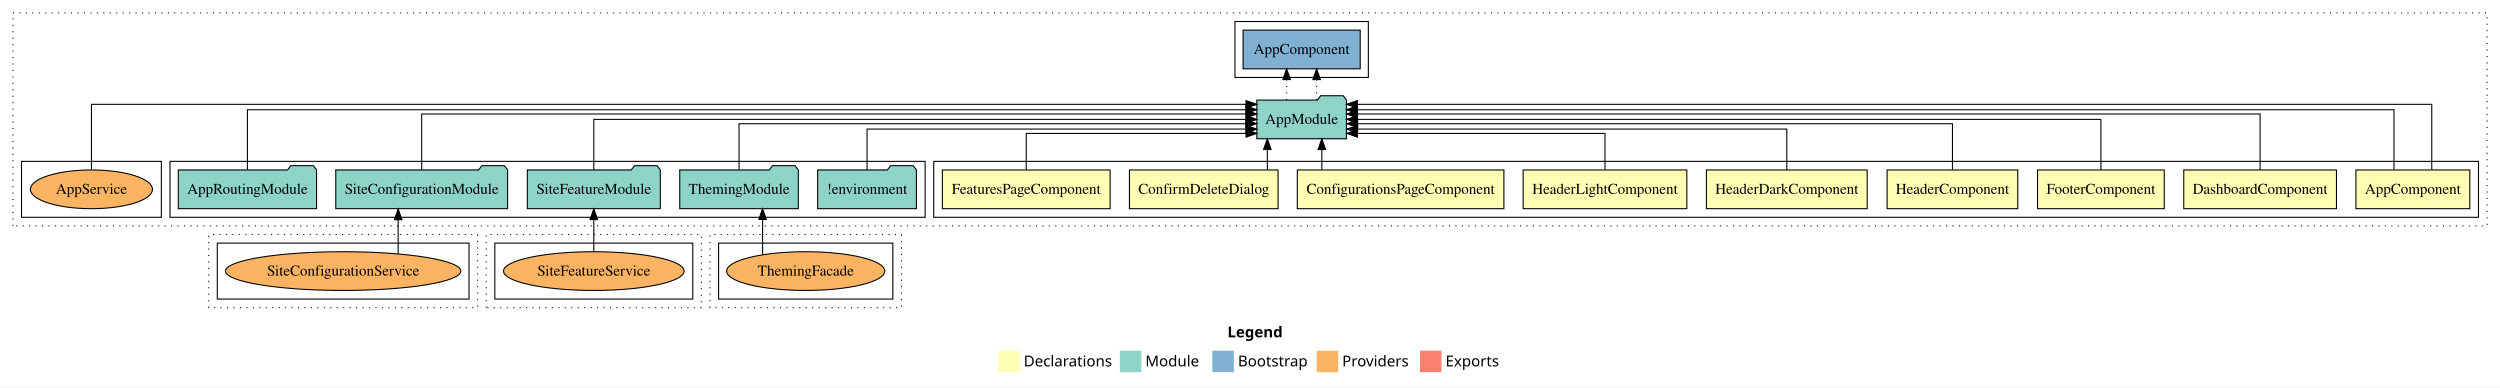
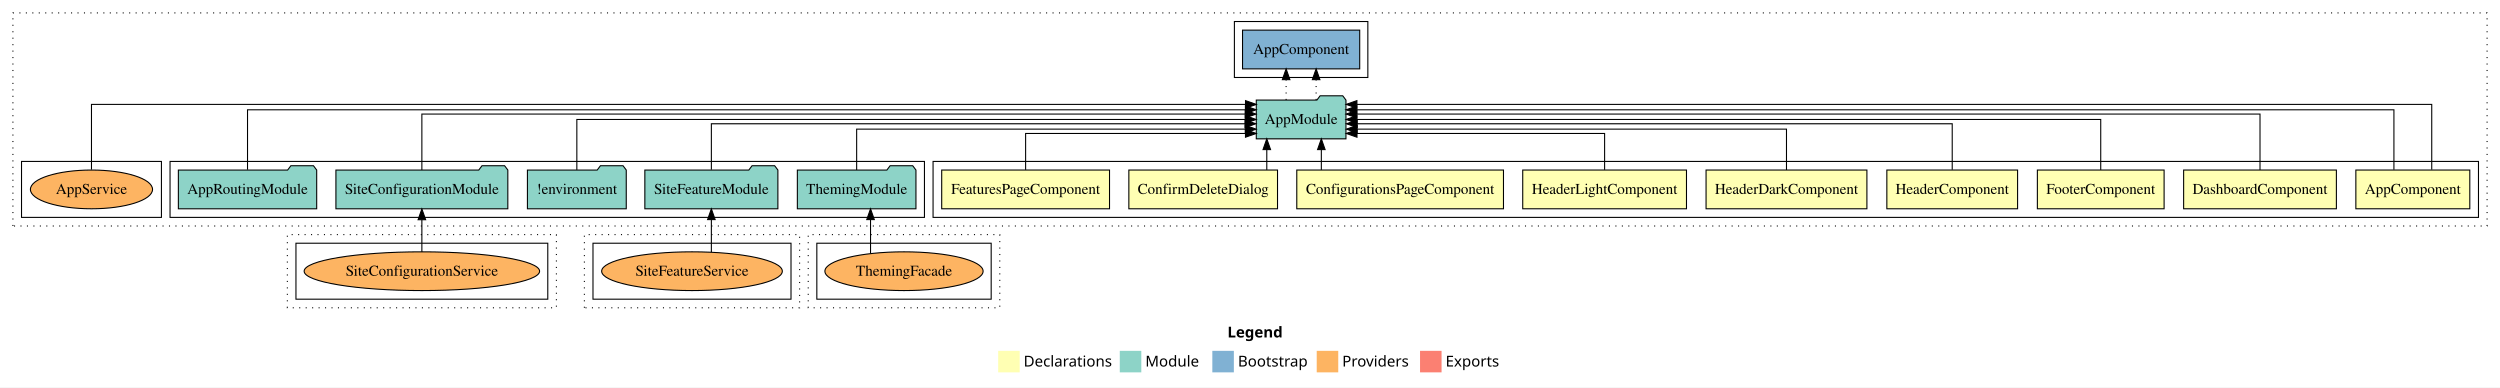
- <svg xmlns="http://www.w3.org/2000/svg" width="2324pt" height="360pt" viewBox="0.00 0.00 2324.00 360.00">
+ <svg xmlns="http://www.w3.org/2000/svg" width="2323pt" height="360pt" viewBox="0.00 0.00 2323.00 360.00">
  <g id="graph0" class="graph" transform="scale(1 1) rotate(0) translate(4 356)">
-     <polygon fill="white" stroke="transparent" points="-4,4 -4,-356 2320,-356 2320,4 -4,4" />
-     <text text-anchor="start" x="1137.01" y="-42.4" font-family="sans-serif" font-weight="bold" font-size="14.00">Legend</text>
-     <polygon fill="#ffffb3" stroke="transparent" points="924,-10 924,-30 944,-30 944,-10 924,-10" />
-     <text text-anchor="start" x="947.63" y="-15.4" font-family="sans-serif" font-size="14.00">  Declarations</text>
-     <polygon fill="#8dd3c7" stroke="transparent" points="1037,-10 1037,-30 1057,-30 1057,-10 1037,-10" />
-     <text text-anchor="start" x="1060.73" y="-15.4" font-family="sans-serif" font-size="14.00">  Module</text>
-     <polygon fill="#80b1d3" stroke="transparent" points="1123,-10 1123,-30 1143,-30 1143,-10 1123,-10" />
-     <text text-anchor="start" x="1146.78" y="-15.4" font-family="sans-serif" font-size="14.00">  Bootstrap</text>
-     <polygon fill="#fdb462" stroke="transparent" points="1220,-10 1220,-30 1240,-30 1240,-10 1220,-10" />
-     <text text-anchor="start" x="1243.67" y="-15.4" font-family="sans-serif" font-size="14.00">  Providers</text>
-     <polygon fill="#fb8072" stroke="transparent" points="1316,-10 1316,-30 1336,-30 1336,-10 1316,-10" />
-     <text text-anchor="start" x="1339.73" y="-15.4" font-family="sans-serif" font-size="14.00">  Exports</text>
+     <polygon fill="white" stroke="transparent" points="-4,4 -4,-356 2319,-356 2319,4 -4,4" />
+     <text text-anchor="start" x="1136.51" y="-42.4" font-family="sans-serif" font-weight="bold" font-size="14.00">Legend</text>
+     <polygon fill="#ffffb3" stroke="transparent" points="923.5,-10 923.5,-30 943.5,-30 943.5,-10 923.5,-10" />
+     <text text-anchor="start" x="947.13" y="-15.4" font-family="sans-serif" font-size="14.00">  Declarations</text>
+     <polygon fill="#8dd3c7" stroke="transparent" points="1036.5,-10 1036.5,-30 1056.5,-30 1056.5,-10 1036.5,-10" />
+     <text text-anchor="start" x="1060.23" y="-15.4" font-family="sans-serif" font-size="14.00">  Module</text>
+     <polygon fill="#80b1d3" stroke="transparent" points="1122.5,-10 1122.5,-30 1142.5,-30 1142.5,-10 1122.5,-10" />
+     <text text-anchor="start" x="1146.28" y="-15.4" font-family="sans-serif" font-size="14.00">  Bootstrap</text>
+     <polygon fill="#fdb462" stroke="transparent" points="1219.5,-10 1219.5,-30 1239.5,-30 1239.5,-10 1219.5,-10" />
+     <text text-anchor="start" x="1243.17" y="-15.4" font-family="sans-serif" font-size="14.00">  Providers</text>
+     <polygon fill="#fb8072" stroke="transparent" points="1315.5,-10 1315.5,-30 1335.5,-30 1335.5,-10 1315.5,-10" />
+     <text text-anchor="start" x="1339.23" y="-15.4" font-family="sans-serif" font-size="14.00">  Exports</text>
    <g id="clust1" class="cluster">
-       <polygon fill="none" stroke="black" stroke-dasharray="1,5" points="8,-146 8,-344 2308,-344 2308,-146 8,-146" />
+       <polygon fill="none" stroke="black" stroke-dasharray="1,5" points="8,-146 8,-344 2307,-344 2307,-146 8,-146" />
    </g>
    <g id="clust2" class="cluster">
-       <polygon fill="none" stroke="black" points="864,-154 864,-206 2300,-206 2300,-154 864,-154" />
-     </g>
-     <g id="clust9" class="cluster">
-       <polygon fill="none" stroke="black" points="154,-154 154,-206 856,-206 856,-154 154,-154" />
-     </g>
-     <g id="clust11" class="cluster">
-       <polygon fill="none" stroke="black" points="1144,-284 1144,-336 1268,-336 1268,-284 1144,-284" />
-     </g>
-     <g id="clust12" class="cluster">
+       <polygon fill="none" stroke="black" points="863,-154 863,-206 2299,-206 2299,-154 863,-154" />
+     </g>
+     <g id="clust3" class="cluster">
+       <polygon fill="none" stroke="black" points="154,-154 154,-206 855,-206 855,-154 154,-154" />
+     </g>
+     <g id="clust5" class="cluster">
+       <polygon fill="none" stroke="black" points="1143,-284 1143,-336 1267,-336 1267,-284 1143,-284" />
+     </g>
+     <g id="clust6" class="cluster">
      <polygon fill="none" stroke="black" points="16,-154 16,-206 146,-206 146,-154 16,-154" />
    </g>
    <g id="clust22" class="cluster">
-       <polygon fill="none" stroke="black" stroke-dasharray="1,5" points="190,-70 190,-138 440,-138 440,-70 190,-70" />
+       <polygon fill="none" stroke="black" stroke-dasharray="1,5" points="263,-70 263,-138 513,-138 513,-70 263,-70" />
    </g>
    <g id="clust27" class="cluster">
-       <polygon fill="none" stroke="black" points="198,-78 198,-130 432,-130 432,-78 198,-78" />
+       <polygon fill="none" stroke="black" points="271,-78 271,-130 505,-130 505,-78 271,-78" />
    </g>
    <g id="clust28" class="cluster">
-       <polygon fill="none" stroke="black" stroke-dasharray="1,5" points="448,-70 448,-138 648,-138 648,-70 448,-70" />
+       <polygon fill="none" stroke="black" stroke-dasharray="1,5" points="539,-70 539,-138 739,-138 739,-70 539,-70" />
    </g>
    <g id="clust33" class="cluster">
-       <polygon fill="none" stroke="black" points="456,-78 456,-130 640,-130 640,-78 456,-78" />
+       <polygon fill="none" stroke="black" points="547,-78 547,-130 731,-130 731,-78 547,-78" />
    </g>
    <g id="clust34" class="cluster">
-       <polygon fill="none" stroke="black" stroke-dasharray="1,5" points="656,-70 656,-138 834,-138 834,-70 656,-70" />
+       <polygon fill="none" stroke="black" stroke-dasharray="1,5" points="747,-70 747,-138 925,-138 925,-70 747,-70" />
    </g>
    <g id="clust39" class="cluster">
-       <polygon fill="none" stroke="black" points="664,-78 664,-130 826,-130 826,-78 664,-78" />
+       <polygon fill="none" stroke="black" points="755,-78 755,-130 917,-130 917,-78 755,-78" />
    </g>
    <g id="node1" class="node">
-       <polygon fill="#ffffb3" stroke="black" points="2291.94,-198 2186.06,-198 2186.06,-162 2291.94,-162 2291.94,-198" />
-       <text text-anchor="middle" x="2239" y="-175.8" font-family="Times,serif" font-size="14.00">AppComponent</text>
-     </g>
-     <g id="node7" class="node">
-       <polygon fill="#8dd3c7" stroke="black" points="1247.66,-263 1244.66,-267 1223.66,-267 1220.66,-263 1164.34,-263 1164.34,-227 1247.66,-227 1247.66,-263" />
-       <text text-anchor="middle" x="1206" y="-240.8" font-family="Times,serif" font-size="14.00">AppModule</text>
-     </g>
-     <g id="edge1" class="edge">
-       <path fill="none" stroke="black" d="M2256.57,-198.32C2256.57,-221.66 2256.57,-259 2256.57,-259 2256.57,-259 1257.83,-259 1257.83,-259" />
-       <polygon fill="black" stroke="black" points="1257.83,-255.5 1247.83,-259 1257.83,-262.5 1257.83,-255.5" />
-     </g>
-     <g id="edge13" class="edge">
-       <path fill="none" stroke="black" d="M2221.43,-198.29C2221.43,-220.21 2221.43,-254 2221.43,-254 2221.43,-254 1257.7,-254 1257.7,-254" />
-       <polygon fill="black" stroke="black" points="1257.7,-250.5 1247.7,-254 1257.7,-257.5 1257.7,-250.5" />
-     </g>
-     <g id="node2" class="node">
-       <polygon fill="#ffffb3" stroke="black" points="2167.97,-198 2026.03,-198 2026.03,-162 2167.97,-162 2167.97,-198" />
-       <text text-anchor="middle" x="2097" y="-175.8" font-family="Times,serif" font-size="14.00">DashboardComponent</text>
-     </g>
-     <g id="edge2" class="edge">
-       <path fill="none" stroke="black" d="M2097,-198.03C2097,-218.77 2097,-250 2097,-250 2097,-250 1257.78,-250 1257.78,-250" />
-       <polygon fill="black" stroke="black" points="1257.78,-246.5 1247.78,-250 1257.78,-253.5 1257.78,-246.5" />
-     </g>
-     <g id="node3" class="node">
-       <polygon fill="#ffffb3" stroke="black" points="2007.88,-198 1890.12,-198 1890.12,-162 2007.88,-162 2007.88,-198" />
-       <text text-anchor="middle" x="1949" y="-175.8" font-family="Times,serif" font-size="14.00">FooterComponent</text>
-     </g>
-     <g id="edge3" class="edge">
-       <path fill="none" stroke="black" d="M1949,-198.11C1949,-217.34 1949,-245 1949,-245 1949,-245 1257.81,-245 1257.81,-245" />
-       <polygon fill="black" stroke="black" points="1257.81,-241.5 1247.81,-245 1257.81,-248.5 1257.81,-241.5" />
-     </g>
-     <g id="node4" class="node">
-       <polygon fill="#ffffb3" stroke="black" points="1871.74,-198 1750.26,-198 1750.26,-162 1871.74,-162 1871.74,-198" />
-       <text text-anchor="middle" x="1811" y="-175.8" font-family="Times,serif" font-size="14.00">HeaderComponent</text>
-     </g>
-     <g id="edge4" class="edge">
-       <path fill="none" stroke="black" d="M1811,-198.3C1811,-216.27 1811,-241 1811,-241 1811,-241 1258.06,-241 1258.06,-241" />
-       <polygon fill="black" stroke="black" points="1258.06,-237.5 1248.06,-241 1258.06,-244.5 1258.06,-237.5" />
-     </g>
-     <g id="node5" class="node">
-       <polygon fill="#ffffb3" stroke="black" points="1731.73,-198 1582.27,-198 1582.27,-162 1731.73,-162 1731.73,-198" />
-       <text text-anchor="middle" x="1657" y="-175.8" font-family="Times,serif" font-size="14.00">HeaderDarkComponent</text>
-     </g>
-     <g id="edge5" class="edge">
-       <path fill="none" stroke="black" d="M1657,-198.03C1657,-214.4 1657,-236 1657,-236 1657,-236 1258.02,-236 1258.02,-236" />
-       <polygon fill="black" stroke="black" points="1258.02,-232.5 1248.02,-236 1258.02,-239.5 1258.02,-232.5" />
-     </g>
-     <g id="node6" class="node">
-       <polygon fill="#ffffb3" stroke="black" points="1564.08,-198 1411.92,-198 1411.92,-162 1564.08,-162 1564.08,-198" />
-       <text text-anchor="middle" x="1488" y="-175.8" font-family="Times,serif" font-size="14.00">HeaderLightComponent</text>
-     </g>
-     <g id="edge6" class="edge">
-       <path fill="none" stroke="black" d="M1488,-198.19C1488,-213.18 1488,-232 1488,-232 1488,-232 1257.91,-232 1257.91,-232" />
-       <polygon fill="black" stroke="black" points="1257.91,-228.5 1247.91,-232 1257.91,-235.5 1257.91,-228.5" />
-     </g>
-     <g id="node10" class="node">
-       <polygon fill="#80b1d3" stroke="black" points="1260.44,-328 1151.56,-328 1151.56,-292 1260.44,-292 1260.44,-328" />
-       <text text-anchor="middle" x="1206" y="-305.8" font-family="Times,serif" font-size="14.00">AppComponent </text>
-     </g>
-     <g id="edge9" class="edge">
-       <path fill="none" stroke="black" stroke-dasharray="1,5" d="M1219.94,-263.11C1219.94,-263.11 1219.94,-281.99 1219.94,-281.99" />
-       <polygon fill="black" stroke="black" points="1216.44,-281.99 1219.94,-291.99 1223.44,-281.99 1216.44,-281.99" />
-     </g>
-     <g id="edge18" class="edge">
-       <path fill="none" stroke="black" stroke-dasharray="1,5" d="M1192.06,-263.11C1192.06,-263.11 1192.06,-281.99 1192.06,-281.99" />
-       <polygon fill="black" stroke="black" points="1188.56,-281.99 1192.06,-291.99 1195.56,-281.99 1188.56,-281.99" />
-     </g>
-     <g id="node8" class="node">
-       <polygon fill="#8dd3c7" stroke="black" points="847.92,-198 844.92,-202 823.92,-202 820.92,-198 756.08,-198 756.08,-162 847.92,-162 847.92,-198" />
-       <text text-anchor="middle" x="802" y="-175.8" font-family="Times,serif" font-size="14.00">!environment</text>
-     </g>
-     <g id="edge7" class="edge">
-       <path fill="none" stroke="black" d="M802,-198.03C802,-214.4 802,-236 802,-236 802,-236 1154.29,-236 1154.29,-236" />
-       <polygon fill="black" stroke="black" points="1154.29,-239.5 1164.29,-236 1154.29,-232.5 1154.29,-239.5" />
-     </g>
-     <g id="node9" class="node">
-       <polygon fill="#8dd3c7" stroke="black" points="738.1,-198 735.1,-202 714.1,-202 711.1,-198 627.9,-198 627.9,-162 738.1,-162 738.1,-198" />
-       <text text-anchor="middle" x="683" y="-175.8" font-family="Times,serif" font-size="14.00">ThemingModule</text>
-     </g>
-     <g id="edge8" class="edge">
-       <path fill="none" stroke="black" d="M683,-198.3C683,-216.27 683,-241 683,-241 683,-241 1154.08,-241 1154.08,-241" />
-       <polygon fill="black" stroke="black" points="1154.08,-244.5 1164.08,-241 1154.08,-237.5 1154.08,-244.5" />
-     </g>
-     <g id="node11" class="node">
      <polygon fill="#8dd3c7" stroke="black" points="467.87,-198 464.87,-202 443.87,-202 440.87,-198 308.13,-198 308.13,-162 467.87,-162 467.87,-198" />
      <text text-anchor="middle" x="388" y="-175.8" font-family="Times,serif" font-size="14.00">SiteConfigurationModule</text>
    </g>
-     <g id="edge10" class="edge">
-       <path fill="none" stroke="black" d="M388,-198.03C388,-218.77 388,-250 388,-250 388,-250 1154.31,-250 1154.31,-250" />
-       <polygon fill="black" stroke="black" points="1154.31,-253.5 1164.31,-250 1154.31,-246.5 1154.31,-253.5" />
-     </g>
-     <g id="node12" class="node">
-       <polygon fill="#8dd3c7" stroke="black" points="609.81,-198 606.81,-202 585.81,-202 582.81,-198 486.19,-198 486.19,-162 609.81,-162 609.81,-198" />
-       <text text-anchor="middle" x="548" y="-175.8" font-family="Times,serif" font-size="14.00">SiteFeatureModule</text>
-     </g>
-     <g id="edge11" class="edge">
-       <path fill="none" stroke="black" d="M548,-198.11C548,-217.34 548,-245 548,-245 548,-245 1154.34,-245 1154.34,-245" />
-       <polygon fill="black" stroke="black" points="1154.34,-248.5 1164.34,-245 1154.34,-241.5 1154.34,-248.5" />
+     <g id="node3" class="node">
+       <polygon fill="#8dd3c7" stroke="black" points="1246.66,-263 1243.66,-267 1222.66,-267 1219.66,-263 1163.34,-263 1163.34,-227 1246.66,-227 1246.66,-263" />
+       <text text-anchor="middle" x="1205" y="-240.8" font-family="Times,serif" font-size="14.00">AppModule</text>
+     </g>
+     <g id="edge1" class="edge">
+       <path fill="none" stroke="black" d="M388,-198.03C388,-218.77 388,-250 388,-250 388,-250 1153.08,-250 1153.08,-250" />
+       <polygon fill="black" stroke="black" points="1153.08,-253.5 1163.08,-250 1153.08,-246.5 1153.08,-253.5" />
+     </g>
+     <g id="node2" class="node">
+       <polygon fill="#8dd3c7" stroke="black" points="718.81,-198 715.81,-202 694.81,-202 691.81,-198 595.19,-198 595.19,-162 718.81,-162 718.81,-198" />
+       <text text-anchor="middle" x="657" y="-175.8" font-family="Times,serif" font-size="14.00">SiteFeatureModule</text>
+     </g>
+     <g id="edge2" class="edge">
+       <path fill="none" stroke="black" d="M657,-198.3C657,-216.27 657,-241 657,-241 657,-241 1152.91,-241 1152.91,-241" />
+       <polygon fill="black" stroke="black" points="1152.91,-244.5 1162.91,-241 1152.91,-237.5 1152.91,-244.5" />
    </g>
    <g id="node13" class="node">
+       <polygon fill="#80b1d3" stroke="black" points="1259.44,-328 1150.56,-328 1150.56,-292 1259.44,-292 1259.44,-328" />
+       <text text-anchor="middle" x="1205" y="-305.8" font-family="Times,serif" font-size="14.00">AppComponent </text>
+     </g>
+     <g id="edge12" class="edge">
+       <path fill="none" stroke="black" stroke-dasharray="1,5" d="M1191.06,-263.11C1191.06,-263.11 1191.06,-281.99 1191.06,-281.99" />
+       <polygon fill="black" stroke="black" points="1187.56,-281.99 1191.06,-291.99 1194.56,-281.99 1187.56,-281.99" />
+     </g>
+     <g id="edge18" class="edge">
+       <path fill="none" stroke="black" stroke-dasharray="1,5" d="M1218.94,-263.11C1218.94,-263.11 1218.94,-281.99 1218.94,-281.99" />
+       <polygon fill="black" stroke="black" points="1215.44,-281.99 1218.94,-291.99 1222.44,-281.99 1215.44,-281.99" />
+     </g>
+     <g id="node4" class="node">
      <ellipse fill="#fdb462" stroke="black" cx="81" cy="-180" rx="56.74" ry="18" />
      <text text-anchor="middle" x="81" y="-175.8" font-family="Times,serif" font-size="14.00">AppService</text>
    </g>
-     <g id="edge12" class="edge">
-       <path fill="none" stroke="black" d="M81,-198.32C81,-221.66 81,-259 81,-259 81,-259 1154.29,-259 1154.29,-259" />
-       <polygon fill="black" stroke="black" points="1154.29,-262.5 1164.29,-259 1154.29,-255.5 1154.29,-262.5" />
+     <g id="edge3" class="edge">
+       <path fill="none" stroke="black" d="M81,-198.32C81,-221.66 81,-259 81,-259 81,-259 1153.33,-259 1153.33,-259" />
+       <polygon fill="black" stroke="black" points="1153.33,-262.5 1163.33,-259 1153.33,-255.5 1153.33,-262.5" />
+     </g>
+     <g id="node5" class="node">
+       <polygon fill="#ffffb3" stroke="black" points="2290.94,-198 2185.06,-198 2185.06,-162 2290.94,-162 2290.94,-198" />
+       <text text-anchor="middle" x="2238" y="-175.8" font-family="Times,serif" font-size="14.00">AppComponent</text>
+     </g>
+     <g id="edge4" class="edge">
+       <path fill="none" stroke="black" d="M2255.57,-198.32C2255.57,-221.66 2255.57,-259 2255.57,-259 2255.57,-259 1256.83,-259 1256.83,-259" />
+       <polygon fill="black" stroke="black" points="1256.83,-255.5 1246.83,-259 1256.83,-262.5 1256.83,-255.5" />
+     </g>
+     <g id="edge13" class="edge">
+       <path fill="none" stroke="black" d="M2220.43,-198.29C2220.43,-220.21 2220.43,-254 2220.43,-254 2220.43,-254 1256.7,-254 1256.7,-254" />
+       <polygon fill="black" stroke="black" points="1256.7,-250.5 1246.7,-254 1256.7,-257.5 1256.7,-250.5" />
+     </g>
+     <g id="node6" class="node">
+       <polygon fill="#ffffb3" stroke="black" points="2166.97,-198 2025.03,-198 2025.03,-162 2166.97,-162 2166.97,-198" />
+       <text text-anchor="middle" x="2096" y="-175.8" font-family="Times,serif" font-size="14.00">DashboardComponent</text>
+     </g>
+     <g id="edge5" class="edge">
+       <path fill="none" stroke="black" d="M2096,-198.03C2096,-218.77 2096,-250 2096,-250 2096,-250 1256.78,-250 1256.78,-250" />
+       <polygon fill="black" stroke="black" points="1256.78,-246.5 1246.78,-250 1256.78,-253.5 1256.78,-246.5" />
+     </g>
+     <g id="node7" class="node">
+       <polygon fill="#ffffb3" stroke="black" points="2006.88,-198 1889.12,-198 1889.12,-162 2006.88,-162 2006.88,-198" />
+       <text text-anchor="middle" x="1948" y="-175.8" font-family="Times,serif" font-size="14.00">FooterComponent</text>
+     </g>
+     <g id="edge6" class="edge">
+       <path fill="none" stroke="black" d="M1948,-198.11C1948,-217.34 1948,-245 1948,-245 1948,-245 1256.81,-245 1256.81,-245" />
+       <polygon fill="black" stroke="black" points="1256.81,-241.5 1246.81,-245 1256.81,-248.5 1256.81,-241.5" />
+     </g>
+     <g id="node8" class="node">
+       <polygon fill="#ffffb3" stroke="black" points="1870.74,-198 1749.26,-198 1749.26,-162 1870.74,-162 1870.74,-198" />
+       <text text-anchor="middle" x="1810" y="-175.8" font-family="Times,serif" font-size="14.00">HeaderComponent</text>
+     </g>
+     <g id="edge7" class="edge">
+       <path fill="none" stroke="black" d="M1810,-198.3C1810,-216.27 1810,-241 1810,-241 1810,-241 1257.06,-241 1257.06,-241" />
+       <polygon fill="black" stroke="black" points="1257.06,-237.5 1247.06,-241 1257.06,-244.5 1257.06,-237.5" />
+     </g>
+     <g id="node9" class="node">
+       <polygon fill="#ffffb3" stroke="black" points="1730.73,-198 1581.27,-198 1581.27,-162 1730.73,-162 1730.73,-198" />
+       <text text-anchor="middle" x="1656" y="-175.8" font-family="Times,serif" font-size="14.00">HeaderDarkComponent</text>
+     </g>
+     <g id="edge8" class="edge">
+       <path fill="none" stroke="black" d="M1656,-198.03C1656,-214.4 1656,-236 1656,-236 1656,-236 1257.02,-236 1257.02,-236" />
+       <polygon fill="black" stroke="black" points="1257.02,-232.5 1247.02,-236 1257.02,-239.5 1257.02,-232.5" />
+     </g>
+     <g id="node10" class="node">
+       <polygon fill="#ffffb3" stroke="black" points="1563.08,-198 1410.92,-198 1410.92,-162 1563.08,-162 1563.08,-198" />
+       <text text-anchor="middle" x="1487" y="-175.8" font-family="Times,serif" font-size="14.00">HeaderLightComponent</text>
+     </g>
+     <g id="edge9" class="edge">
+       <path fill="none" stroke="black" d="M1487,-198.19C1487,-213.18 1487,-232 1487,-232 1487,-232 1256.91,-232 1256.91,-232" />
+       <polygon fill="black" stroke="black" points="1256.91,-228.5 1246.91,-232 1256.91,-235.5 1256.91,-228.5" />
+     </g>
+     <g id="node11" class="node">
+       <polygon fill="#8dd3c7" stroke="black" points="577.92,-198 574.92,-202 553.92,-202 550.92,-198 486.08,-198 486.08,-162 577.92,-162 577.92,-198" />
+       <text text-anchor="middle" x="532" y="-175.8" font-family="Times,serif" font-size="14.00">!environment</text>
+     </g>
+     <g id="edge10" class="edge">
+       <path fill="none" stroke="black" d="M532,-198.11C532,-217.34 532,-245 532,-245 532,-245 1153.16,-245 1153.16,-245" />
+       <polygon fill="black" stroke="black" points="1153.16,-248.5 1163.16,-245 1153.16,-241.5 1153.16,-248.5" />
+     </g>
+     <g id="node12" class="node">
+       <polygon fill="#8dd3c7" stroke="black" points="847.1,-198 844.1,-202 823.1,-202 820.1,-198 736.9,-198 736.9,-162 847.1,-162 847.1,-198" />
+       <text text-anchor="middle" x="792" y="-175.8" font-family="Times,serif" font-size="14.00">ThemingModule</text>
+     </g>
+     <g id="edge11" class="edge">
+       <path fill="none" stroke="black" d="M792,-198.03C792,-214.4 792,-236 792,-236 792,-236 1153.13,-236 1153.13,-236" />
+       <polygon fill="black" stroke="black" points="1153.13,-239.5 1163.13,-236 1153.13,-232.5 1153.13,-239.5" />
    </g>
    <g id="node14" class="node">
-       <polygon fill="#ffffb3" stroke="black" points="1394.03,-198 1201.97,-198 1201.97,-162 1394.03,-162 1394.03,-198" />
-       <text text-anchor="middle" x="1298" y="-175.8" font-family="Times,serif" font-size="14.00">ConfigurationsPageComponent</text>
+       <polygon fill="#ffffb3" stroke="black" points="1393.03,-198 1200.97,-198 1200.97,-162 1393.03,-162 1393.03,-198" />
+       <text text-anchor="middle" x="1297" y="-175.8" font-family="Times,serif" font-size="14.00">ConfigurationsPageComponent</text>
    </g>
    <g id="edge14" class="edge">
-       <path fill="none" stroke="black" d="M1224.78,-198.11C1224.78,-198.11 1224.78,-216.99 1224.78,-216.99" />
-       <polygon fill="black" stroke="black" points="1221.28,-216.99 1224.78,-226.99 1228.28,-216.99 1221.28,-216.99" />
+       <path fill="none" stroke="black" d="M1223.78,-198.11C1223.78,-198.11 1223.78,-216.99 1223.78,-216.99" />
+       <polygon fill="black" stroke="black" points="1220.28,-216.99 1223.78,-226.99 1227.28,-216.99 1220.28,-216.99" />
    </g>
    <g id="node15" class="node">
-       <polygon fill="#ffffb3" stroke="black" points="1184.07,-198 1045.93,-198 1045.93,-162 1184.07,-162 1184.07,-198" />
-       <text text-anchor="middle" x="1115" y="-175.8" font-family="Times,serif" font-size="14.00">ConfirmDeleteDialog</text>
+       <polygon fill="#ffffb3" stroke="black" points="1183.07,-198 1044.93,-198 1044.93,-162 1183.07,-162 1183.07,-198" />
+       <text text-anchor="middle" x="1114" y="-175.8" font-family="Times,serif" font-size="14.00">ConfirmDeleteDialog</text>
    </g>
    <g id="edge15" class="edge">
-       <path fill="none" stroke="black" d="M1174.1,-198.11C1174.1,-198.11 1174.1,-216.99 1174.1,-216.99" />
-       <polygon fill="black" stroke="black" points="1170.6,-216.99 1174.1,-226.99 1177.6,-216.99 1170.6,-216.99" />
+       <path fill="none" stroke="black" d="M1173.1,-198.11C1173.1,-198.11 1173.1,-216.99 1173.1,-216.99" />
+       <polygon fill="black" stroke="black" points="1169.6,-216.99 1173.1,-226.99 1176.6,-216.99 1169.6,-216.99" />
    </g>
    <g id="node16" class="node">
-       <polygon fill="#ffffb3" stroke="black" points="1027.97,-198 872.03,-198 872.03,-162 1027.97,-162 1027.97,-198" />
-       <text text-anchor="middle" x="950" y="-175.8" font-family="Times,serif" font-size="14.00">FeaturesPageComponent</text>
+       <polygon fill="#ffffb3" stroke="black" points="1026.97,-198 871.03,-198 871.03,-162 1026.97,-162 1026.97,-198" />
+       <text text-anchor="middle" x="949" y="-175.8" font-family="Times,serif" font-size="14.00">FeaturesPageComponent</text>
    </g>
    <g id="edge16" class="edge">
-       <path fill="none" stroke="black" d="M950,-198.19C950,-213.18 950,-232 950,-232 950,-232 1154.3,-232 1154.3,-232" />
-       <polygon fill="black" stroke="black" points="1154.3,-235.5 1164.3,-232 1154.3,-228.5 1154.3,-235.5" />
+       <path fill="none" stroke="black" d="M949,-198.19C949,-213.18 949,-232 949,-232 949,-232 1153.3,-232 1153.3,-232" />
+       <polygon fill="black" stroke="black" points="1153.3,-235.5 1163.3,-232 1153.3,-228.5 1153.3,-235.5" />
    </g>
    <g id="node17" class="node">
      <polygon fill="#8dd3c7" stroke="black" points="290.27,-198 287.27,-202 266.27,-202 263.27,-198 161.73,-198 161.73,-162 290.27,-162 290.27,-198" />
      <text text-anchor="middle" x="226" y="-175.8" font-family="Times,serif" font-size="14.00">AppRoutingModule</text>
    </g>
    <g id="edge17" class="edge">
-       <path fill="none" stroke="black" d="M226,-198.29C226,-220.21 226,-254 226,-254 226,-254 1154.2,-254 1154.2,-254" />
-       <polygon fill="black" stroke="black" points="1154.2,-257.5 1164.2,-254 1154.2,-250.5 1154.2,-257.5" />
+       <path fill="none" stroke="black" d="M226,-198.29C226,-220.21 226,-254 226,-254 226,-254 1153.25,-254 1153.25,-254" />
+       <polygon fill="black" stroke="black" points="1153.25,-257.5 1163.25,-254 1153.25,-250.5 1153.25,-257.5" />
    </g>
    <g id="node18" class="node">
-       <ellipse fill="#fdb462" stroke="black" cx="315" cy="-104" rx="109.39" ry="18" />
-       <text text-anchor="middle" x="315" y="-99.8" font-family="Times,serif" font-size="14.00">SiteConfigurationService</text>
+       <ellipse fill="#fdb462" stroke="black" cx="388" cy="-104" rx="109.39" ry="18" />
+       <text text-anchor="middle" x="388" y="-99.8" font-family="Times,serif" font-size="14.00">SiteConfigurationService</text>
    </g>
    <g id="edge19" class="edge">
-       <path fill="none" stroke="black" d="M366.13,-120.12C366.13,-120.12 366.13,-151.77 366.13,-151.77" />
-       <polygon fill="black" stroke="black" points="362.63,-151.77 366.13,-161.77 369.63,-151.77 362.63,-151.77" />
+       <path fill="none" stroke="black" d="M388,-122.01C388,-122.01 388,-151.85 388,-151.85" />
+       <polygon fill="black" stroke="black" points="384.5,-151.85 388,-161.85 391.5,-151.85 384.5,-151.85" />
    </g>
    <g id="node19" class="node">
-       <ellipse fill="#fdb462" stroke="black" cx="548" cy="-104" rx="83.94" ry="18" />
-       <text text-anchor="middle" x="548" y="-99.8" font-family="Times,serif" font-size="14.00">SiteFeatureService</text>
+       <ellipse fill="#fdb462" stroke="black" cx="639" cy="-104" rx="83.94" ry="18" />
+       <text text-anchor="middle" x="639" y="-99.8" font-family="Times,serif" font-size="14.00">SiteFeatureService</text>
    </g>
    <g id="edge20" class="edge">
-       <path fill="none" stroke="black" d="M548,-122.01C548,-122.01 548,-151.85 548,-151.85" />
-       <polygon fill="black" stroke="black" points="544.5,-151.85 548,-161.85 551.5,-151.85 544.5,-151.85" />
+       <path fill="none" stroke="black" d="M657,-121.63C657,-121.63 657,-151.94 657,-151.94" />
+       <polygon fill="black" stroke="black" points="653.5,-151.94 657,-161.94 660.5,-151.94 653.5,-151.94" />
    </g>
    <g id="node20" class="node">
-       <ellipse fill="#fdb462" stroke="black" cx="745" cy="-104" rx="73.5" ry="18" />
-       <text text-anchor="middle" x="745" y="-99.8" font-family="Times,serif" font-size="14.00">ThemingFacade</text>
+       <ellipse fill="#fdb462" stroke="black" cx="836" cy="-104" rx="73.5" ry="18" />
+       <text text-anchor="middle" x="836" y="-99.8" font-family="Times,serif" font-size="14.00">ThemingFacade</text>
    </g>
    <g id="edge21" class="edge">
-       <path fill="none" stroke="black" d="M704.9,-119.38C704.9,-119.38 704.9,-151.97 704.9,-151.97" />
-       <polygon fill="black" stroke="black" points="701.4,-151.97 704.9,-161.97 708.4,-151.97 701.4,-151.97" />
+       <path fill="none" stroke="black" d="M804.9,-120.49C804.9,-120.49 804.9,-151.95 804.9,-151.95" />
+       <polygon fill="black" stroke="black" points="801.4,-151.95 804.9,-161.95 808.4,-151.95 801.4,-151.95" />
    </g>
  </g>
</svg>
